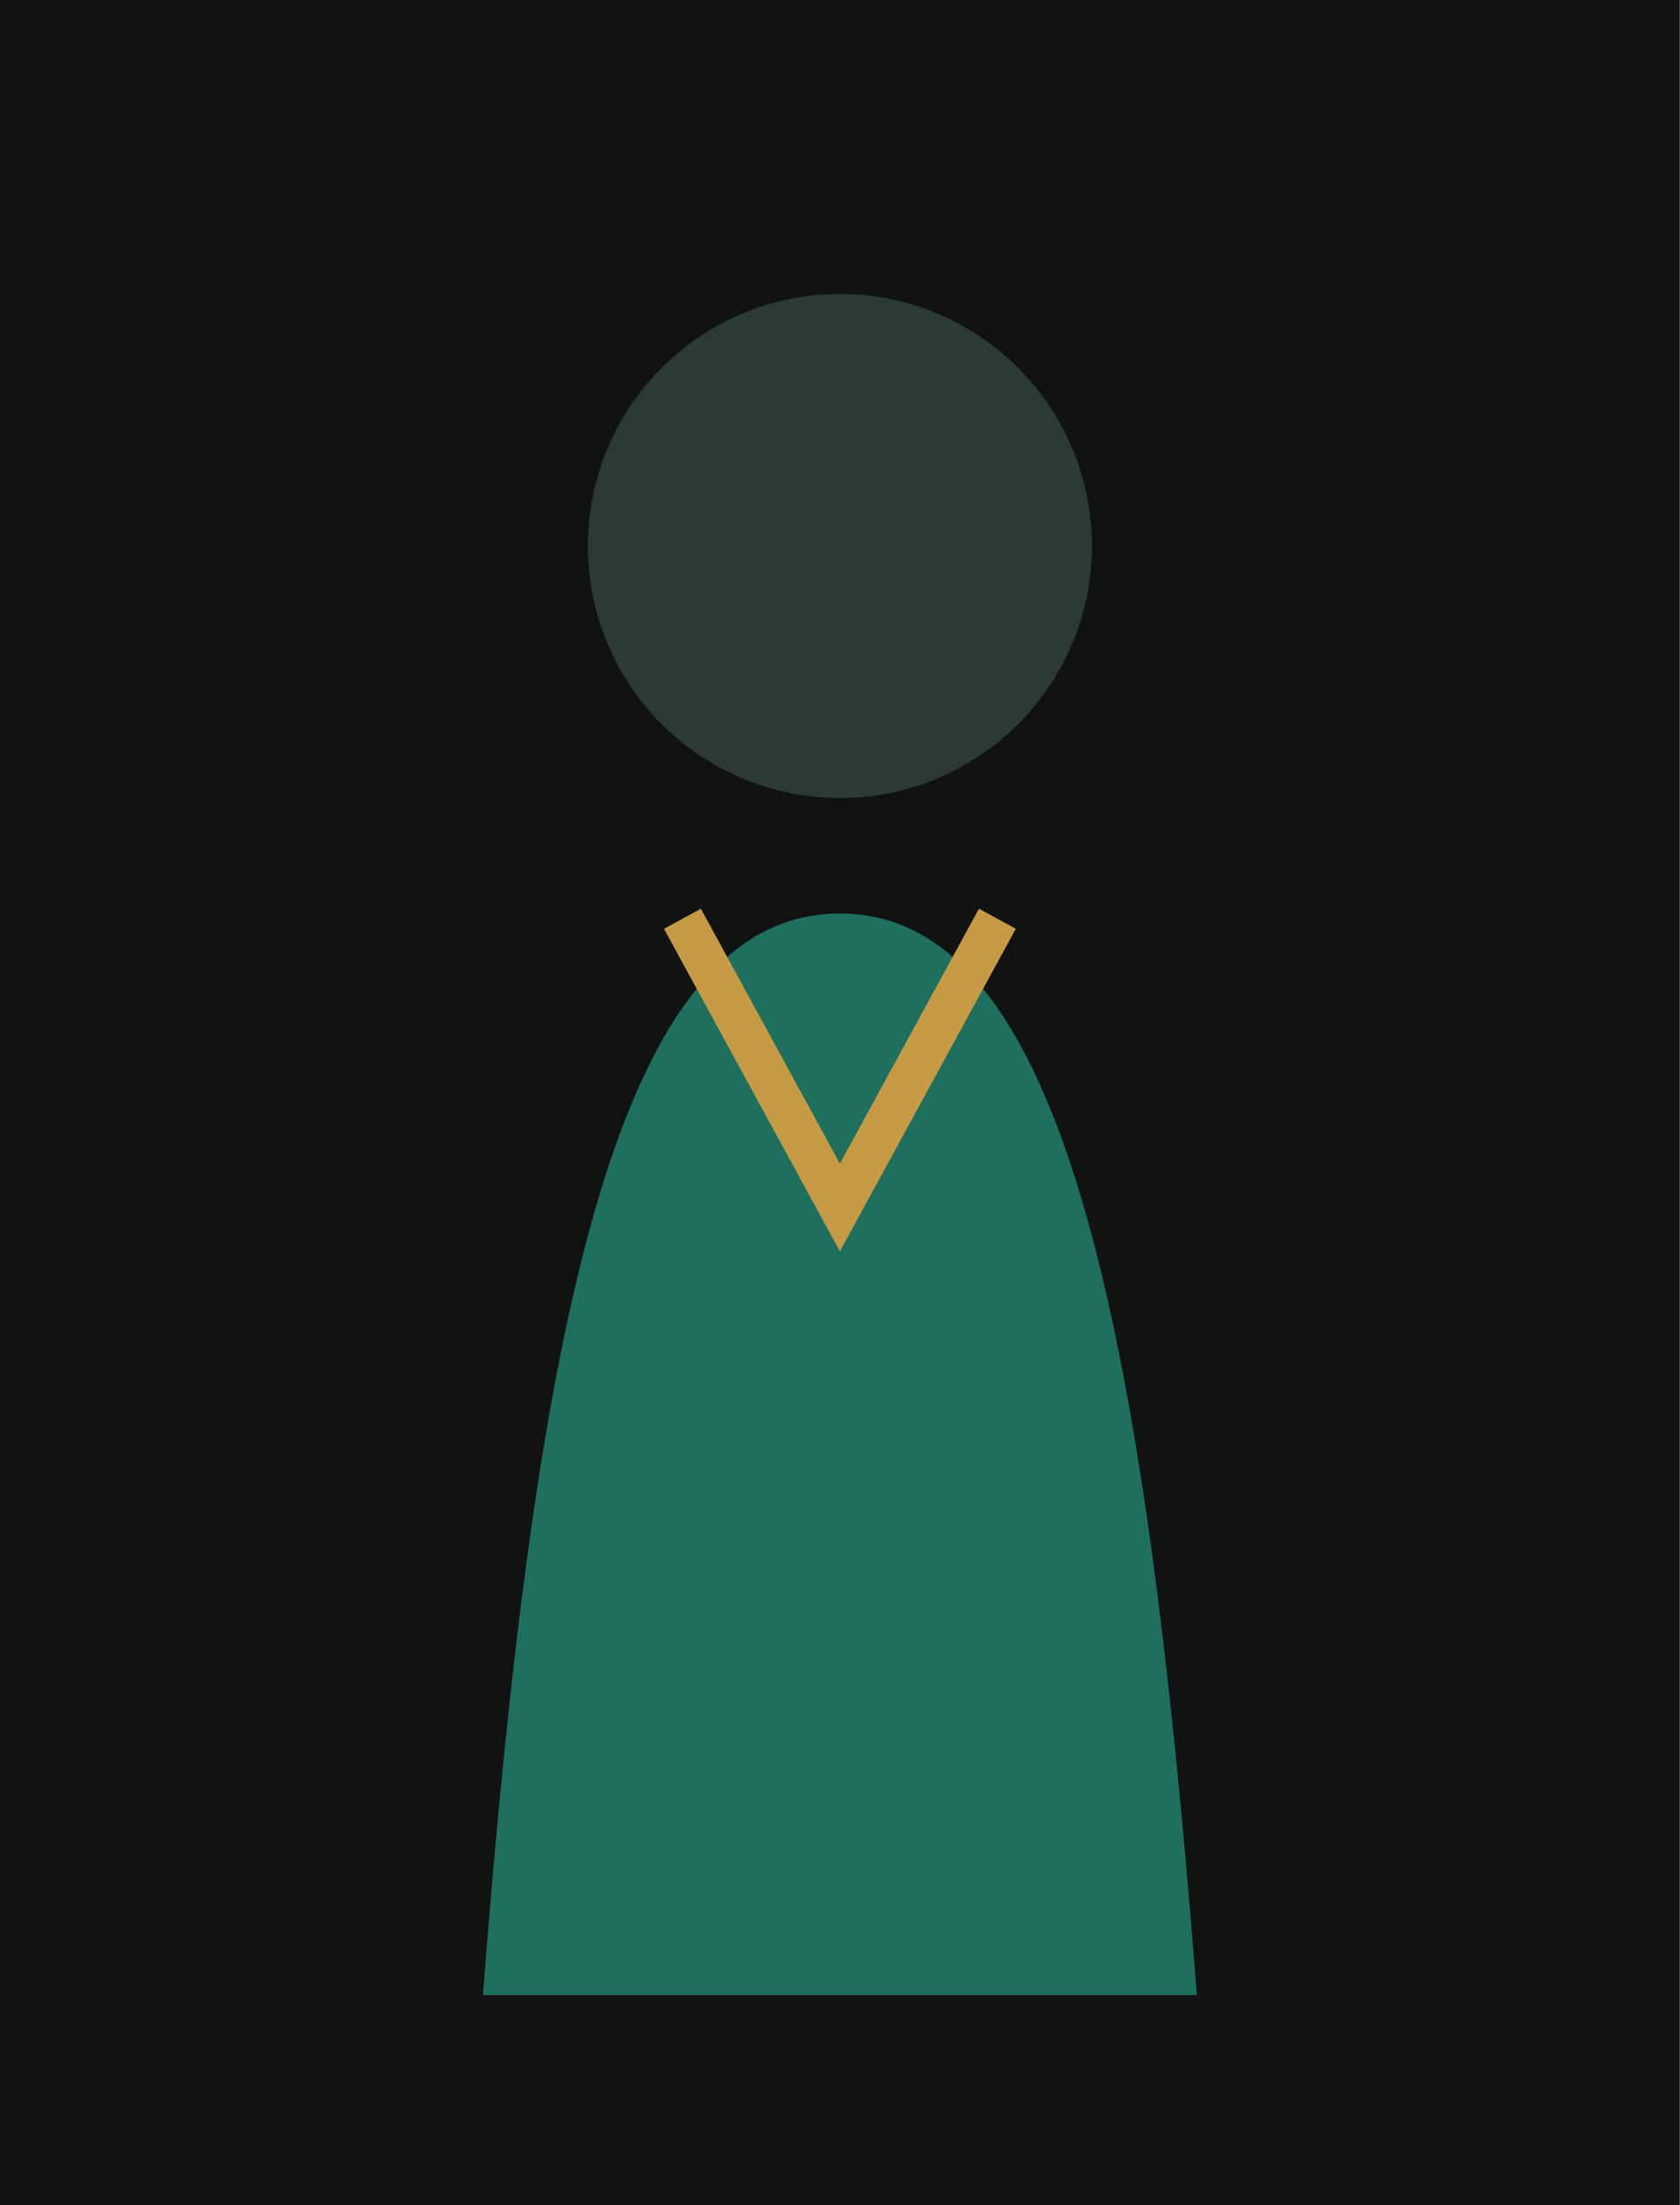
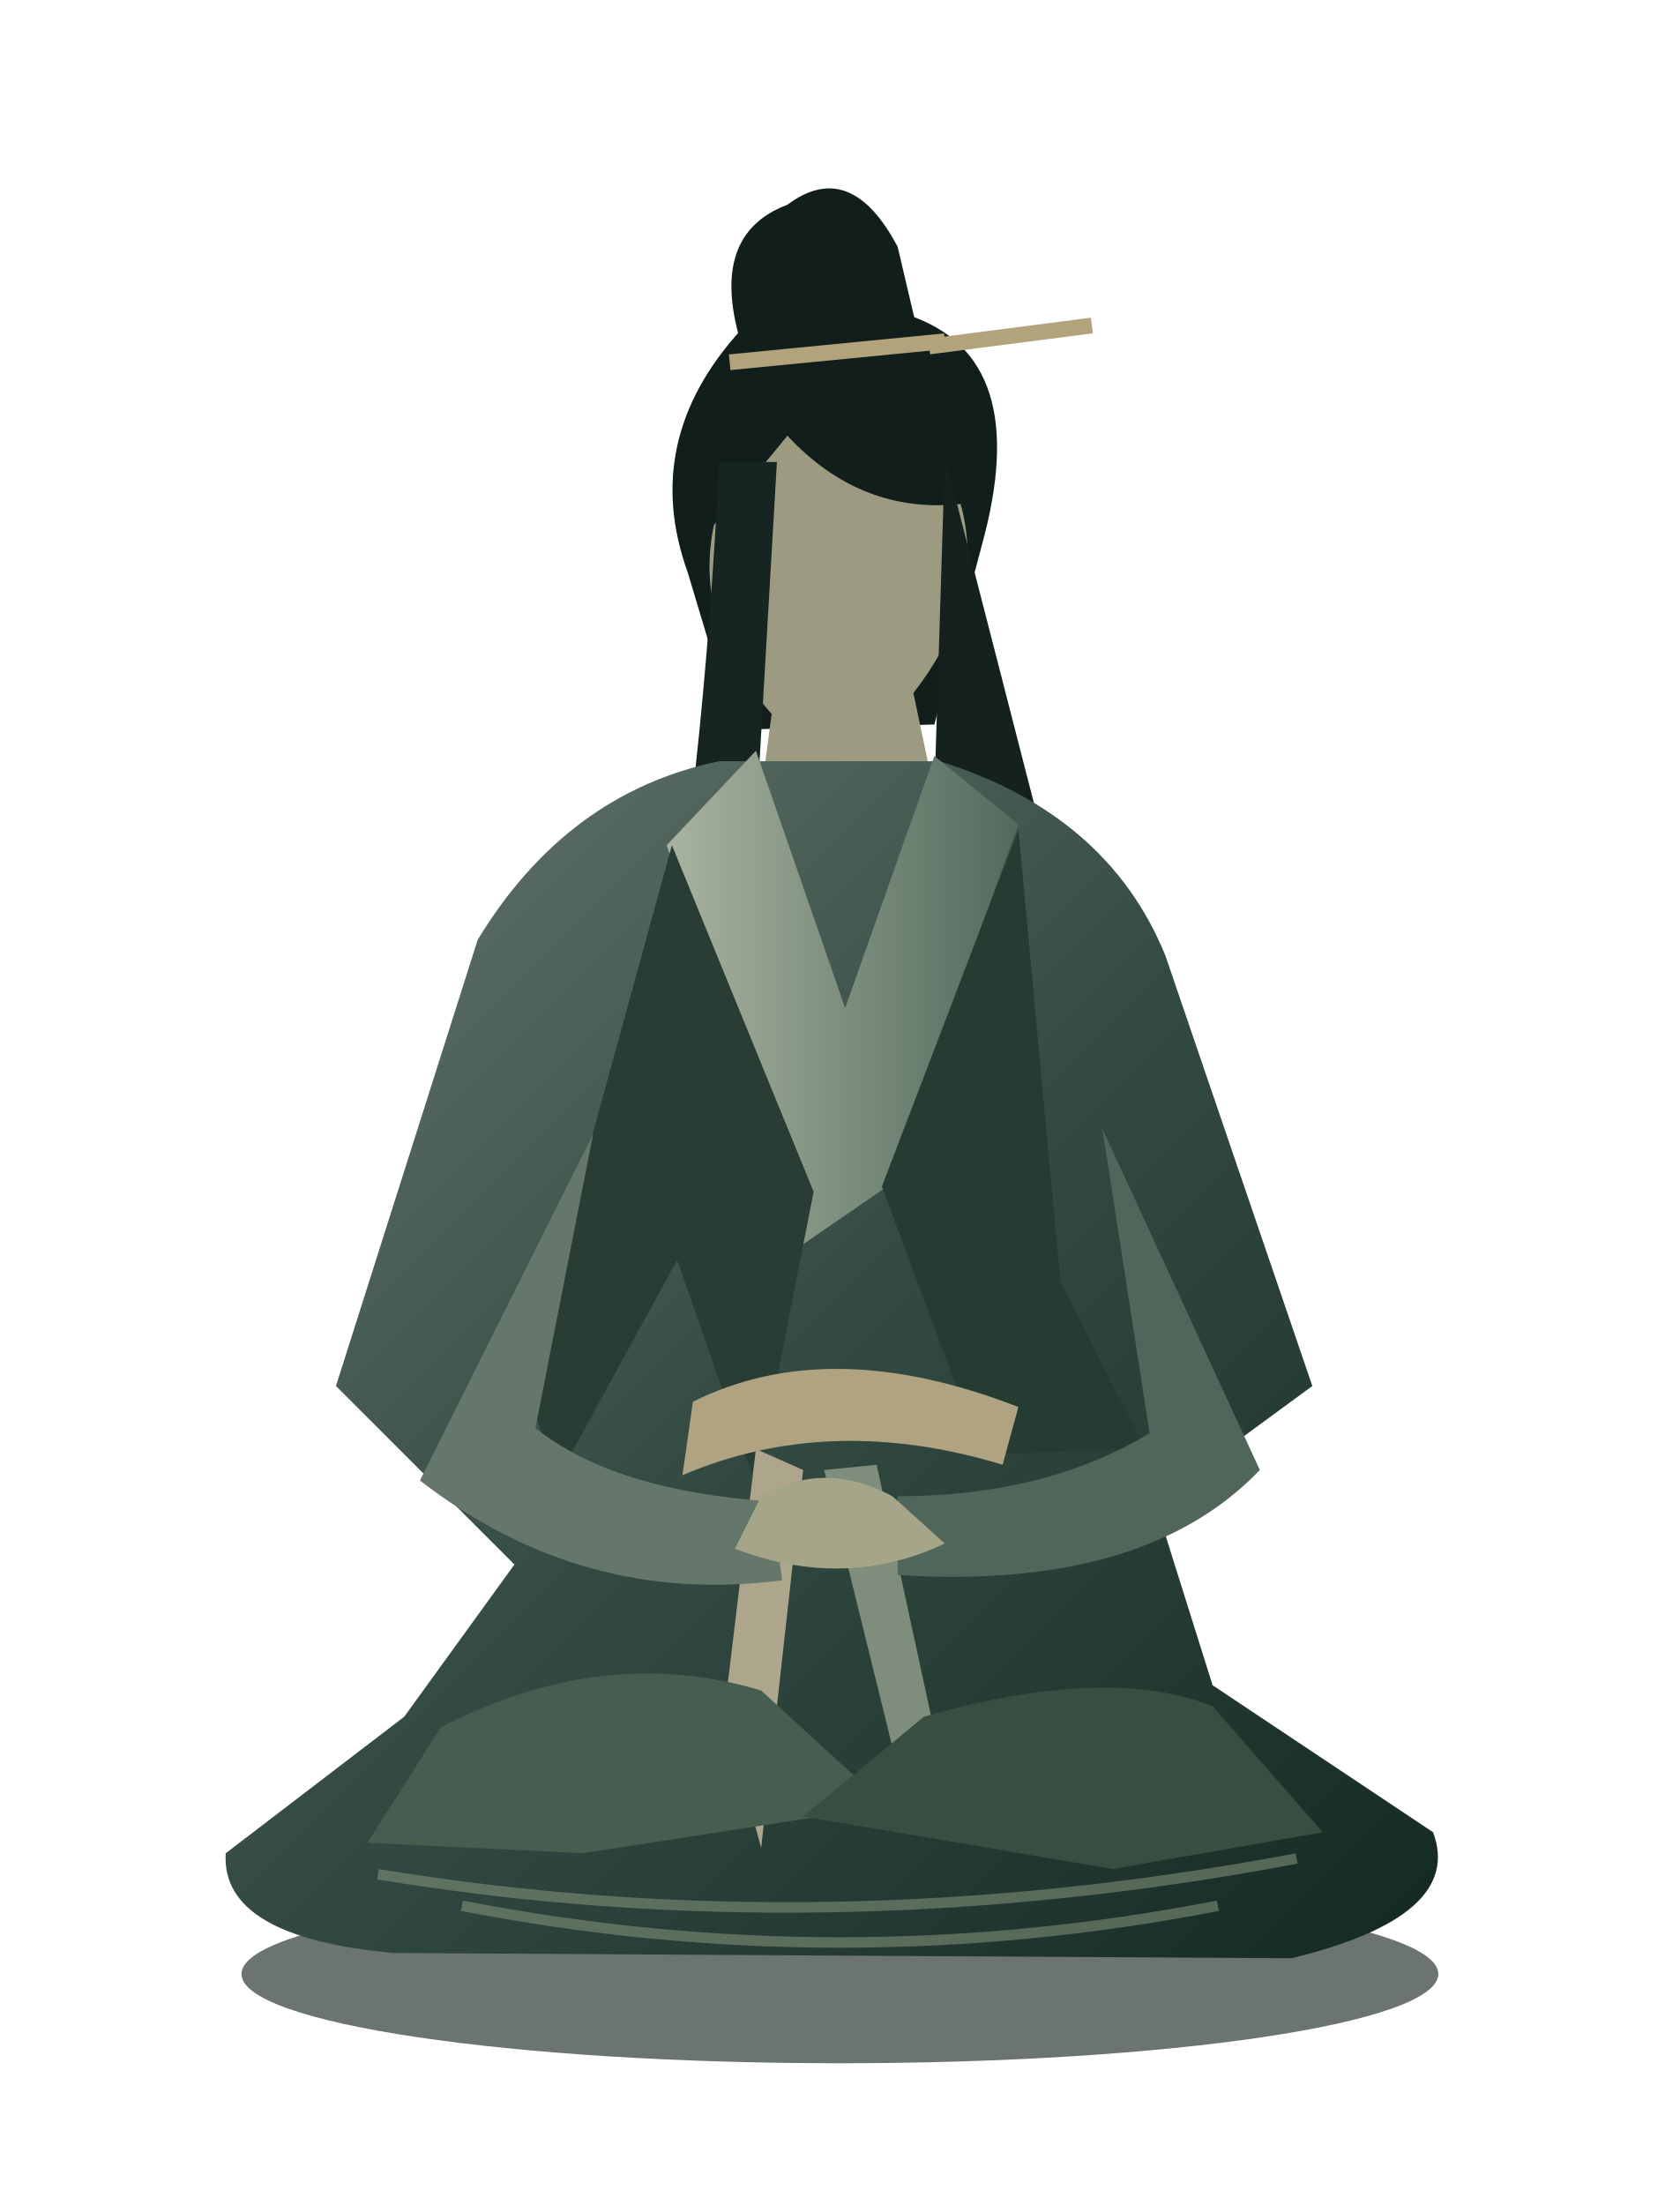
<svg xmlns="http://www.w3.org/2000/svg" viewBox="0 0 320 420" role="img" aria-label="Default cultivator">
-   <rect width="320" height="420" fill="#101312" />
-   <circle cx="160" cy="104" r="48" fill="#2b3a34" />
-   <path d="M92 380 C102 250 118 174 160 174 C202 174 218 250 228 380 Z" fill="#1f6f5f" />
-   <path d="M130 175 L160 230 L190 175" stroke="#c79b46" stroke-width="8" fill="none" />
+   <defs>
+     <linearGradient id="robe" x1="0" x2="1" y2="1">
+       <stop stop-color="#687970" />
+       <stop offset=".48" stop-color="#344b43" />
+       <stop offset="1" stop-color="#142922" />
+     </linearGradient>
+     <linearGradient id="silk" x1="0" x2="1">
+       <stop stop-color="#a9b3a0" />
+       <stop offset="1" stop-color="#526a5d" />
+     </linearGradient>
+   </defs>
+   <ellipse cx="160" cy="376" rx="114" ry="17" fill="#091813" opacity=".6" />
+   <path d="M131 109 Q122 84 141 63 Q151 55 173 60 Q197 68 187 104 L178 138 L140 139Z" fill="#111e1c" />
+   <path d="M142 68 Q134 45 150 39 Q162 30 171 47 L175 64" fill="#111e1c" />
+   <path d="M139 69 L180 65" stroke="#b2a37d" stroke-width="3" />
+   <path d="M177 66 L208 62" stroke="#b2a37d" stroke-width="3" />
+   <path d="M136 100 Q132 119 147 136 L145 151 L178 151 L174 132 Q188 114 183 96 Q164 98 150 83Z" fill="#9c9b81" />
+   <path d="M137 88 Q134 149 125 199 L135 252 L144 157 L148 88Z" fill="#172522" />
+   <path d="M180 87 L178 151 L192 221 L205 267 L198 157Z" fill="#14211e" />
+   <path d="M137 145 Q108 151 91 179 L64 264 L98 298 L77 327 L43 353 Q42 369 75 372 L246 373 Q279 365 273 349 L231 321 L220 286 L250 264 L222 182 Q211 155 179 145Z" fill="url(#robe)" />
+   <path d="M144 143 L161 192 L178 144 L194 157 L169 226 L153 237 L127 161Z" fill="url(#silk)" />
+   <path d="M128 161 L155 227 L144 283 L129 240 L106 282 L100 263Z" fill="#293d35" />
+   <path d="M194 158 L168 226 L187 277 L218 276 L202 244Z" fill="#243c32" />
+   <path d="M132 267 Q158 254 194 268 L191 279 Q158 269 130 281Z" fill="#b0a382" />
+   <path d="M144 276 L138 326 L145 352 L153 280" fill="#ada68d" />
+   <path d="M167 279 L180 339 L174 349 L157 280" fill="#7f8e7c" />
+   <path d="M113 216 L102 272 Q117 284 147 286 L149 301 Q111 306 80 282Z" fill="#64776a" />
+   <path d="M210 215 L219 273 Q199 285 171 285 L171 300 Q218 303 240 280Z" fill="#50665a" />
+   <path d="M145 285 Q157 278 170 285 L180 294 Q161 303 140 295Z" fill="#a5a58a" />
+   <path d="M84 329 Q115 313 145 322 L169 344 L111 353 L70 351" fill="#455e50" />
+   <path d="M231 325 Q211 317 176 327 L153 346 L212 356 L252 349" fill="#374e41" />
+   <path d="M72 357 Q157 371 247 354 M88 363 Q160 377 232 363" stroke="#87967e" stroke-width="2" fill="none" opacity=".55" />
</svg>
